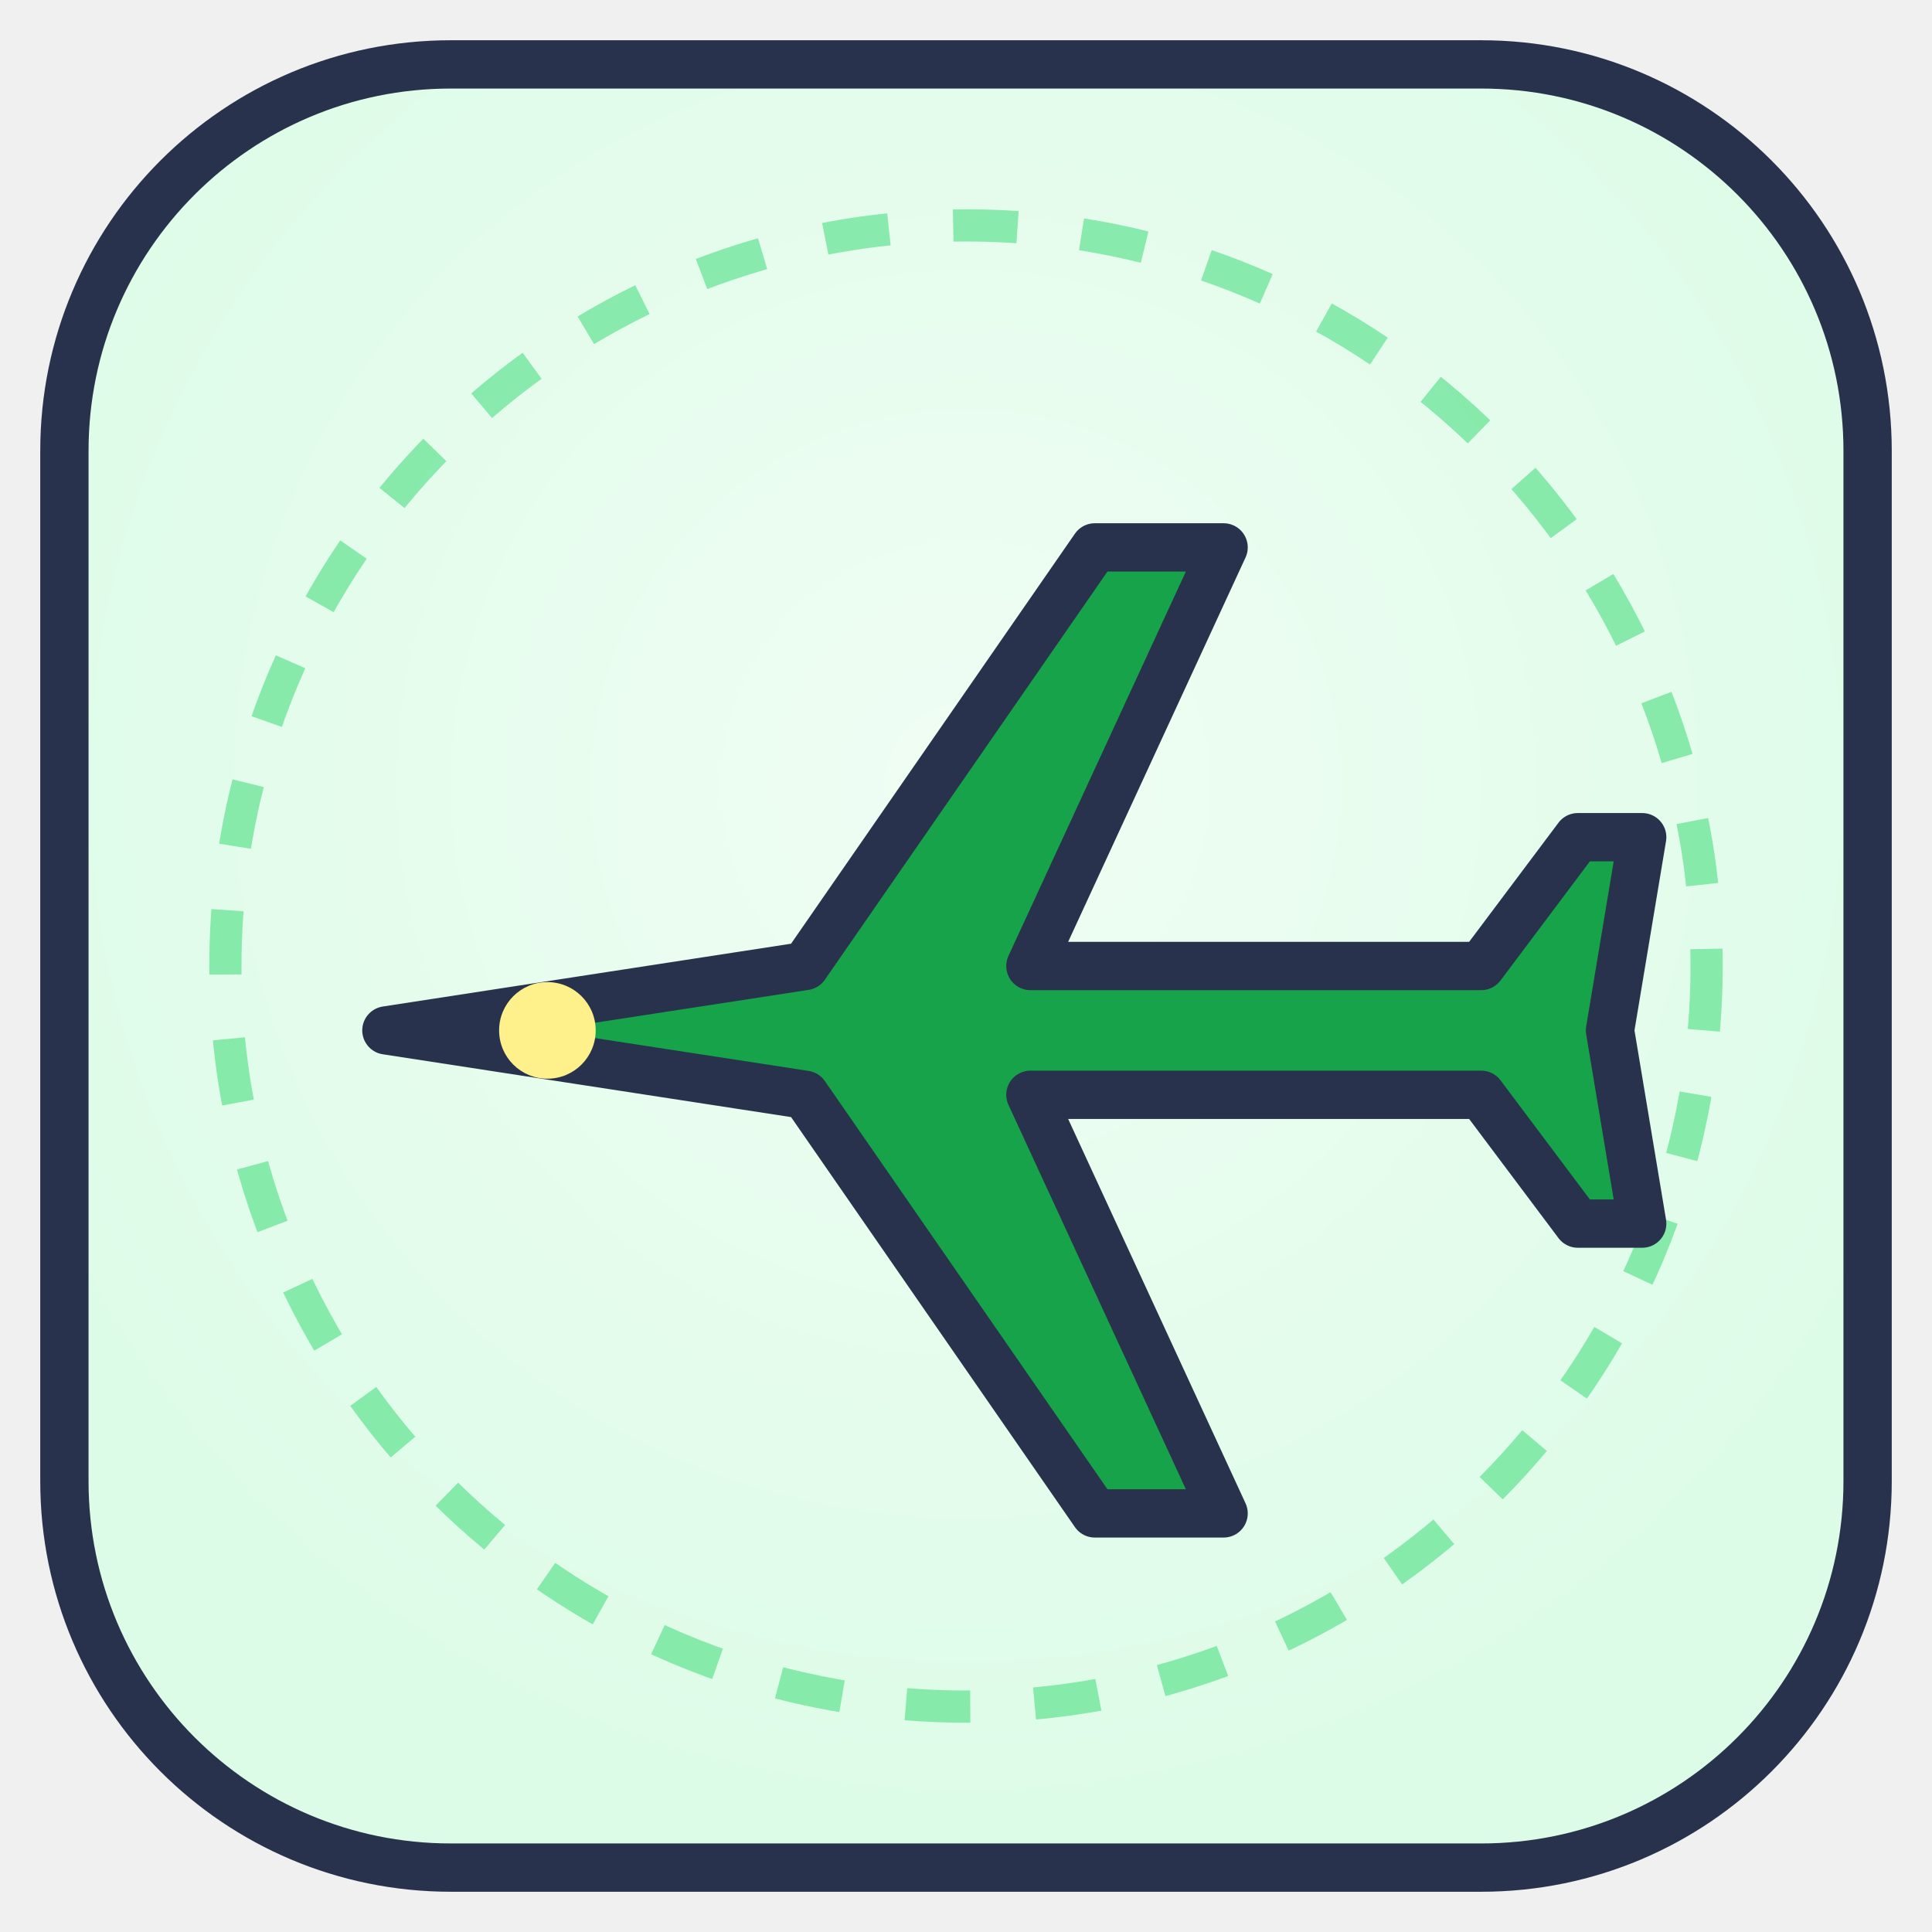
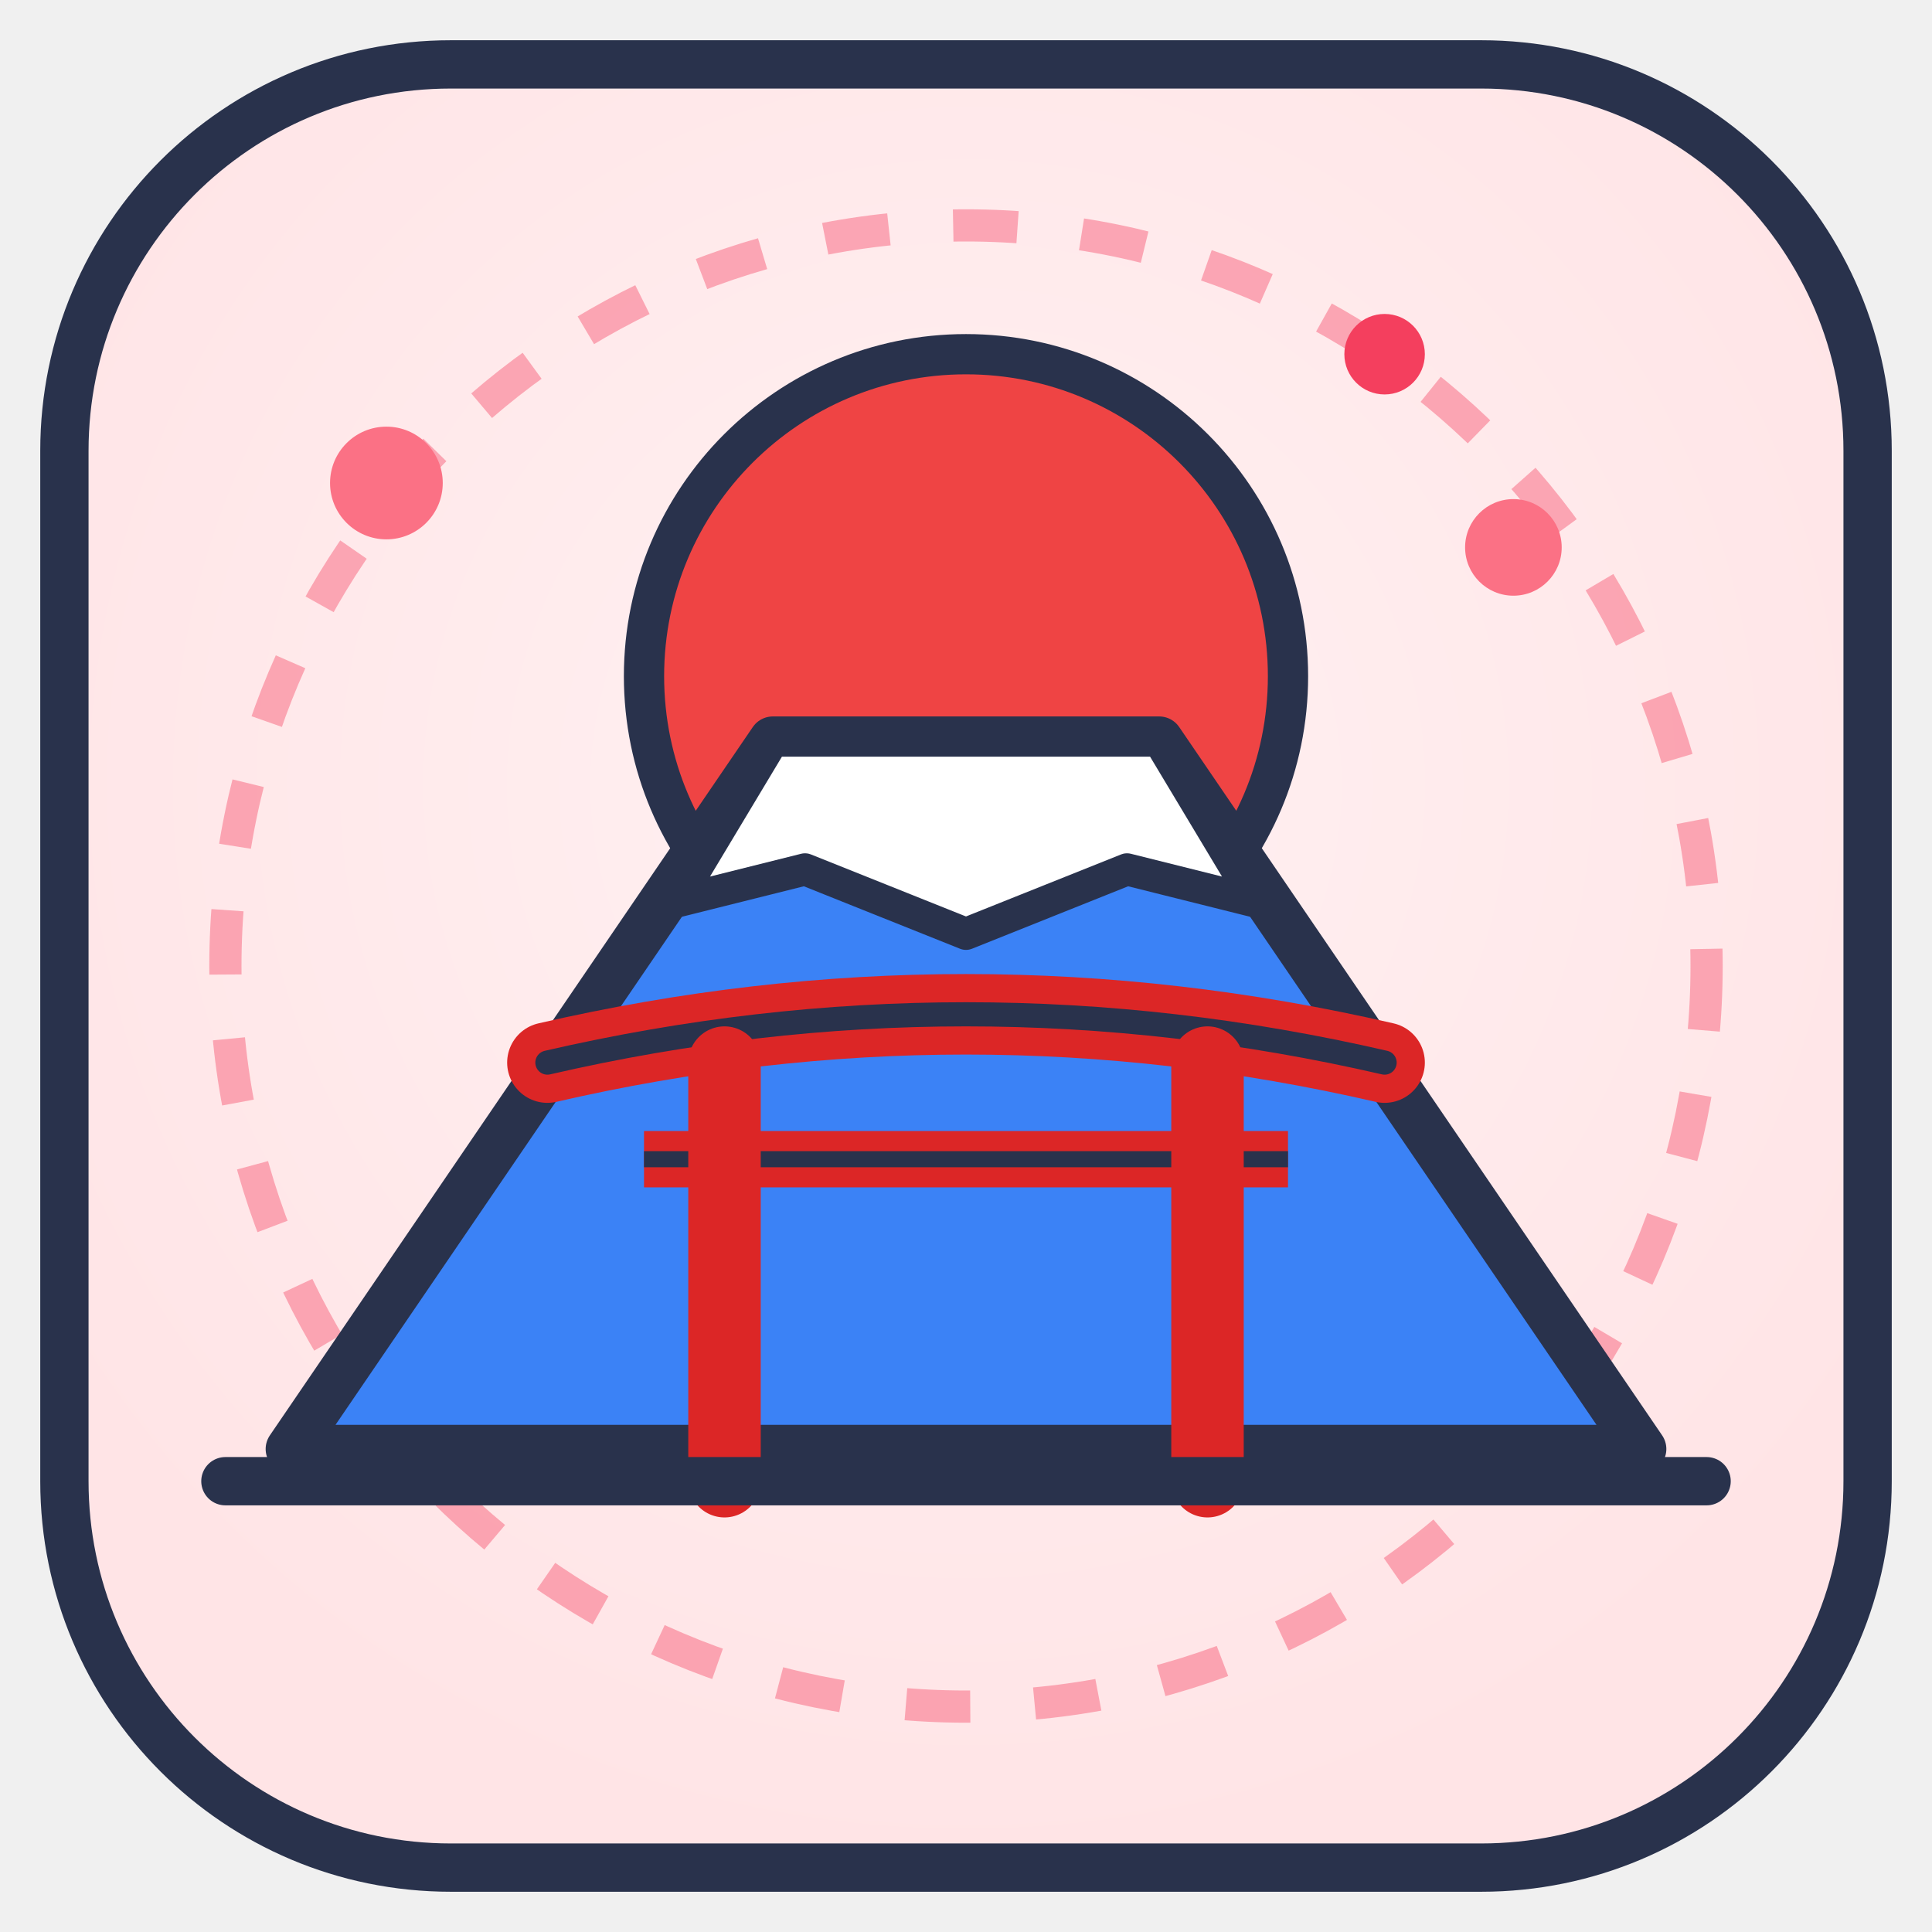
<svg xmlns="http://www.w3.org/2000/svg" viewBox="0 0 120 120" width="100%" height="100%">
  <defs>
-     <radialGradient id="grad-4" cx="50%" cy="40%" r="60%">
-       <stop offset="0%" stop-color="#f0fdf4" />
-       <stop offset="100%" stop-color="#dcfce7" />
+     <radialGradient id="grad-japan" cx="50%" cy="40%" r="60%">
+       <stop offset="0%" stop-color="#fff1f2" />
+       <stop offset="100%" stop-color="#ffe4e6" />
    </radialGradient>
  </defs>
-   <rect x="4" y="4" width="112" height="112" rx="24" fill="url(#grad-4)" stroke="#29324c" stroke-width="3" />
-   <circle cx="60" cy="60" r="46" fill="none" stroke="#4ade80" stroke-width="2" stroke-dasharray="4,4" opacity="0.6" />
-   <path d="M24 64 L50 60 L68 34 L76 34 L64 60 L92 60 L98 52 L102 52 L100 64 L102 76 L98 76 L92 68 L64 68 L76 94 L68 94 L50 68 L24 64 Z" fill="#16a34a" stroke="#29324c" stroke-width="3" stroke-linejoin="round" />
-   <circle cx="34" cy="64" r="3" fill="#fef08a" />
+   <rect x="4" y="4" width="112" height="112" rx="24" fill="url(#grad-japan)" stroke="#29324c" stroke-width="3" />
+   <circle cx="60" cy="60" r="46" fill="none" stroke="#f43f5e" stroke-width="2" stroke-dasharray="4,4" opacity="0.4" />
+   <circle cx="60" cy="42" r="20" fill="#ef4444" stroke="#29324c" stroke-width="2.5" />
+   <path d="M18 90 L48 46 L72 46 L102 90 Z" fill="#3b82f6" stroke="#29324c" stroke-width="3" stroke-linejoin="round" />
+   <path d="M48 46 L42 56 L50 54 L60 58 L70 54 L78 56 L72 46 Z" fill="#ffffff" stroke="#29324c" stroke-width="2" stroke-linejoin="round" />
+   <path d="M34 66 Q60 60 86 66" fill="none" stroke="#dc2626" stroke-width="5" stroke-linecap="round" />
+   <path d="M34 66 Q60 60 86 66" fill="none" stroke="#29324c" stroke-width="1.5" stroke-linecap="round" />
+   <line x1="40" y1="72" x2="80" y2="72" stroke="#dc2626" stroke-width="3.5" />
+   <line x1="40" y1="72" x2="80" y2="72" stroke="#29324c" stroke-width="1" />
+   <line x1="45" y1="66" x2="45" y2="92" stroke="#dc2626" stroke-width="4.5" stroke-linecap="round" />
+   <line x1="75" y1="66" x2="75" y2="92" stroke="#dc2626" stroke-width="4.5" stroke-linecap="round" />
+   <circle cx="24" cy="30" r="3.5" fill="#fb7185" />
+   <circle cx="94" cy="34" r="3" fill="#fb7185" />
+   <circle cx="86" cy="22" r="2.5" fill="#f43f5e" />
+   <line x1="14" y1="92" x2="106" y2="92" stroke="#29324c" stroke-width="3" stroke-linecap="round" />
</svg>
